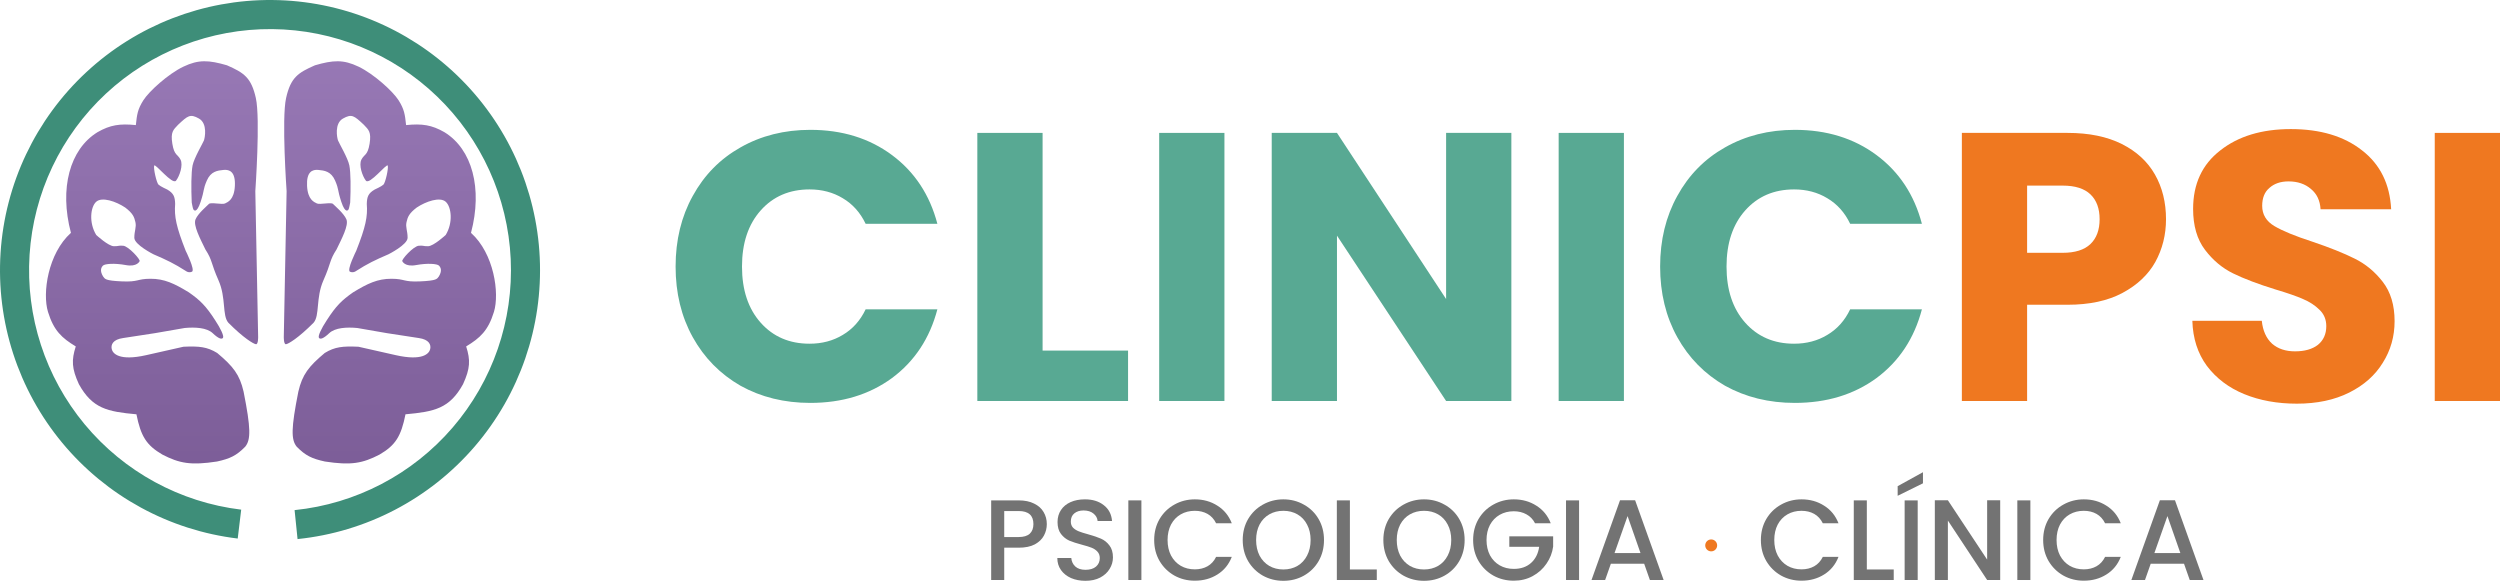
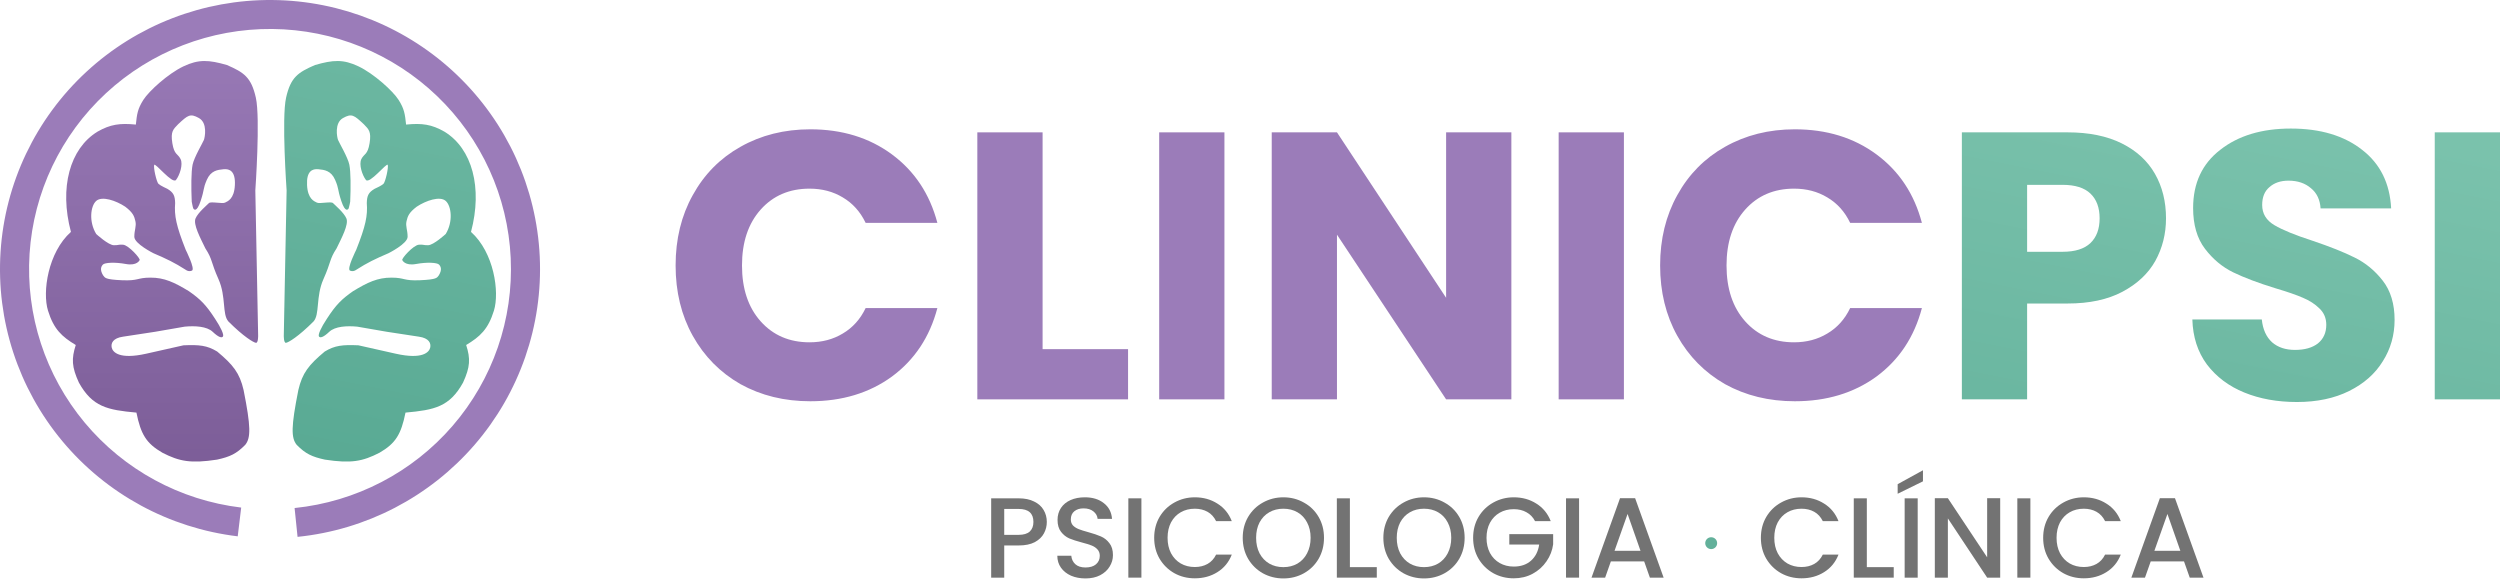
- <svg xmlns="http://www.w3.org/2000/svg" width="495" height="115" viewBox="0 0 495 115" fill="none">
-   <g id="logo">
-     <path d="M58.916 106.736C72.511 105.341 85.056 98.789 93.974 88.426C102.893 78.063 107.507 64.675 106.87 51.013C106.233 37.351 100.393 24.451 90.549 14.964C80.705 5.478 67.605 0.124 53.939 0.002C40.273 -0.119 27.08 5.001 17.07 14.312C7.059 23.622 0.99 36.416 0.111 50.064C-0.769 63.713 3.608 77.181 12.341 87.701C21.074 98.221 33.501 104.995 47.069 106.631L47.757 100.911C35.65 99.451 24.561 93.407 16.768 84.019C8.975 74.632 5.07 62.614 5.855 50.435C6.64 38.256 12.055 26.84 20.988 18.531C29.921 10.223 41.694 5.654 53.888 5.763C66.082 5.871 77.772 10.649 86.556 19.114C95.34 27.58 100.552 39.09 101.121 51.282C101.689 63.473 97.571 75.419 89.613 84.667C81.655 93.914 70.46 99.761 58.329 101.005L58.916 106.736Z" fill="#3E8E79" />
-     <path d="M59.072 77.546C57.631 84.803 57.619 87.052 58.748 88.444C60.496 90.224 61.755 90.814 64.328 91.379C69.537 92.182 71.796 91.735 75.141 90.011C78.335 88.15 79.419 86.358 80.289 82.031C86.041 81.509 89.022 80.88 91.681 76.07C93.105 72.95 93.173 71.324 92.3 68.591C95.052 66.93 96.659 65.462 97.799 61.757C98.938 58.053 97.809 50.189 93.257 46.105C95.588 37.302 93.487 29.549 88.005 26.178C85.469 24.721 83.558 24.45 80.406 24.768C80.18 22.637 80.045 21.639 78.923 19.862C77.801 18.085 74.011 14.639 70.987 13.195C67.963 11.751 65.963 11.889 62.37 12.926C59.002 14.401 57.562 15.345 56.647 19.405C55.732 23.465 56.749 37.864 56.749 37.864L56.191 66.688C56.191 66.688 56.154 68.203 56.621 68.156C57.089 68.109 59.072 66.933 62.078 63.912C63.349 62.484 62.498 58.969 64.039 55.508C65.58 52.047 65.202 51.59 66.636 49.39C67.649 47.291 69.083 44.61 68.588 43.431C68.092 42.253 66.308 40.769 65.939 40.381C65.57 39.993 63.297 40.561 62.75 40.285C62.203 40.01 60.932 39.57 60.796 36.797C60.66 34.023 61.837 33.528 63.029 33.644C64.221 33.761 65.557 33.91 66.357 35.767C67.156 37.623 66.759 37.478 67.573 39.947C68.387 42.416 68.949 41.617 69.045 41.401C69.141 41.186 69.339 40.097 69.339 40.097C69.465 37.264 69.455 34.18 69.169 32.745C68.884 31.309 67.121 28.321 66.93 27.82C66.738 27.32 66.167 24.449 67.91 23.471C69.653 22.493 70.098 22.889 72.046 24.709C72.984 25.702 73.555 26.116 73.178 28.469C72.8 30.822 72.108 30.513 71.557 31.608C71.006 32.702 71.74 34.849 72.446 35.77C73.152 36.691 76.581 32.285 76.772 32.785C76.964 33.285 76.311 36.185 75.923 36.555C75.535 36.924 74.18 37.532 74.18 37.532C72.942 38.263 72.658 38.92 72.624 40.381C72.82 42.883 72.407 44.906 70.533 49.66C70.533 49.66 68.604 53.491 69.296 53.8C69.988 54.108 70.553 53.626 70.553 53.626C72.771 52.209 74.214 51.512 76.926 50.342C76.926 50.342 80.701 48.451 80.706 47.081C80.71 45.711 80.261 45 80.49 43.985C80.719 42.97 80.982 42.257 82.513 41.09C84.361 39.864 87.111 38.928 88.251 39.947C89.391 40.966 89.736 44.096 88.251 46.522C88.251 46.522 85.84 48.754 84.744 48.754C83.648 48.754 84.019 48.591 82.94 48.652C81.861 48.713 79.405 51.466 79.66 51.721C79.66 51.721 80.156 52.899 82.38 52.487C84.604 52.075 86.553 52.21 86.922 52.598C87.292 52.986 87.565 53.614 86.9 54.726C86.504 55.227 86.558 55.563 83.175 55.714C79.792 55.864 80.245 55.205 77.507 55.196C74.768 55.187 72.791 56.13 69.895 57.896C67.708 59.432 66.541 60.539 64.691 63.426C63.592 65.085 62.925 66.531 63.149 66.887C63.374 67.242 64.019 67.083 65.182 65.974C66.345 64.866 68.701 64.749 70.743 64.944L76.603 65.962L82.93 66.933C84.957 67.221 85.375 68.247 85.179 69.117C84.983 69.987 83.721 71.531 78.361 70.321L70.972 68.653C67.868 68.517 66.305 68.663 64.3 69.889C61.145 72.529 59.851 74.158 59.072 77.546Z" fill="url(#paint0_linear_396_551)" />
-     <path d="M48.23 77.546C49.671 84.803 49.683 87.052 48.554 88.444C46.806 90.224 45.548 90.814 42.974 91.379C37.766 92.182 35.507 91.735 32.161 90.011C28.967 88.15 27.883 86.358 27.013 82.031C21.262 81.509 18.281 80.88 15.622 76.07C14.198 72.95 14.129 71.324 15.002 68.591C12.25 66.93 10.643 65.462 9.504 61.757C8.364 58.053 9.494 50.189 14.045 46.105C11.715 37.302 13.816 29.549 19.298 26.178C21.834 24.721 23.745 24.45 26.897 24.768C27.122 22.637 27.257 21.639 28.379 19.862C29.501 18.085 33.292 14.639 36.316 13.195C39.34 11.751 41.34 11.889 44.933 12.926C48.3 14.401 49.741 15.345 50.656 19.405C51.571 23.465 50.553 37.864 50.553 37.864L51.111 66.688C51.111 66.688 51.148 68.203 50.681 68.156C50.214 68.109 48.23 66.933 45.225 63.912C43.953 62.484 44.805 58.969 43.263 55.508C41.722 52.047 42.1 51.59 40.667 49.39C39.653 47.291 38.219 44.61 38.715 43.431C39.21 42.253 40.994 40.769 41.363 40.381C41.733 39.993 44.005 40.561 44.552 40.285C45.099 40.01 46.37 39.57 46.506 36.797C46.643 34.023 45.465 33.528 44.273 33.644C43.082 33.761 41.745 33.91 40.946 35.767C40.146 37.623 40.543 37.478 39.73 39.947C38.916 42.416 38.353 41.617 38.257 41.401C38.161 41.186 37.963 40.097 37.963 40.097C37.838 37.264 37.848 34.18 38.133 32.745C38.419 31.309 40.181 28.321 40.373 27.82C40.565 27.32 41.136 24.449 39.393 23.471C37.65 22.493 37.205 22.889 35.257 24.709C34.319 25.702 33.747 26.116 34.125 28.469C34.503 30.822 35.194 30.513 35.746 31.608C36.297 32.702 35.563 34.849 34.857 35.77C34.151 36.691 30.722 32.285 30.53 32.785C30.338 33.285 30.992 36.185 31.38 36.555C31.768 36.924 33.123 37.532 33.123 37.532C34.361 38.263 34.645 38.92 34.678 40.381C34.483 42.883 34.896 44.906 36.769 49.66C36.769 49.66 38.698 53.491 38.007 53.8C37.315 54.108 36.75 53.626 36.75 53.626C34.532 52.209 33.089 51.512 30.376 50.342C30.376 50.342 26.601 48.451 26.597 47.081C26.592 45.711 27.041 45 26.812 43.985C26.584 42.97 26.321 42.257 24.79 41.09C22.942 39.864 20.192 38.928 19.052 39.947C17.911 40.966 17.566 44.096 19.052 46.522C19.052 46.522 21.463 48.754 22.559 48.754C23.655 48.754 23.283 48.591 24.363 48.652C25.442 48.713 27.897 51.466 27.642 51.721C27.642 51.721 27.147 52.899 24.922 52.487C22.698 52.075 20.75 52.21 20.38 52.598C20.011 52.986 19.738 53.614 20.403 54.726C20.798 55.227 20.744 55.563 24.127 55.714C27.511 55.864 27.057 55.205 29.796 55.196C32.534 55.187 34.511 56.13 37.407 57.896C39.594 59.432 40.761 60.539 42.612 63.426C43.71 65.085 44.377 66.531 44.153 66.887C43.929 67.242 43.284 67.083 42.121 65.974C40.957 64.866 38.602 64.749 36.56 64.944L30.7 65.962L24.372 66.933C22.346 67.221 21.928 68.247 22.124 69.117C22.32 69.987 23.581 71.531 28.942 70.321L36.33 68.653C39.435 68.517 40.998 68.663 43.003 69.889C46.157 72.529 47.452 74.158 48.23 77.546Z" fill="url(#paint1_linear_396_551)" />
-     <path d="M133.769 52.78C133.769 47.537 134.903 42.874 137.169 38.791C139.436 34.657 142.584 31.456 146.614 29.188C150.694 26.869 155.303 25.709 160.44 25.709C166.736 25.709 172.126 27.373 176.609 30.7C181.092 34.027 184.089 38.564 185.6 44.311H171.396C170.338 42.093 168.827 40.404 166.862 39.245C164.948 38.085 162.757 37.505 160.289 37.505C156.31 37.505 153.086 38.892 150.618 41.664C148.15 44.437 146.916 48.142 146.916 52.78C146.916 57.417 148.15 61.123 150.618 63.895C153.086 66.668 156.31 68.054 160.289 68.054C162.757 68.054 164.948 67.474 166.862 66.315C168.827 65.156 170.338 63.467 171.396 61.249H185.6C184.089 66.995 181.092 71.532 176.609 74.859C172.126 78.136 166.736 79.775 160.44 79.775C155.303 79.775 150.694 78.64 146.614 76.372C142.584 74.053 139.436 70.852 137.169 66.769C134.903 62.685 133.769 58.022 133.769 52.78Z" fill="#58A993" />
-     <path d="M206.432 69.415H223.356V79.396H193.512V26.314H206.432V69.415Z" fill="#58A993" />
-     <path d="M242.438 26.314V79.396H229.518V26.314H242.438Z" fill="#58A993" />
-     <path d="M299.249 79.396H286.329L264.721 46.655V79.396H251.801V26.314H264.721L286.329 59.207V26.314H299.249V79.396Z" fill="#58A993" />
-     <path d="M321.534 26.314V79.396H308.615V26.314H321.534Z" fill="#58A993" />
-     <path d="M328.706 52.78C328.706 47.537 329.839 42.874 332.106 38.791C334.373 34.657 337.521 31.456 341.55 29.188C345.63 26.869 350.239 25.709 355.377 25.709C361.673 25.709 367.063 27.373 371.546 30.7C376.029 34.027 379.026 38.564 380.537 44.311H366.332C365.275 42.093 363.763 40.404 361.799 39.245C359.885 38.085 357.694 37.505 355.226 37.505C351.247 37.505 348.023 38.892 345.555 41.664C343.087 44.437 341.853 48.142 341.853 52.78C341.853 57.417 343.087 61.123 345.555 63.895C348.023 66.668 351.247 68.054 355.226 68.054C357.694 68.054 359.885 67.474 361.799 66.315C363.763 65.156 365.275 63.467 366.332 61.249H380.537C379.026 66.995 376.029 71.532 371.546 74.859C367.063 78.136 361.673 79.775 355.377 79.775C350.239 79.775 345.63 78.64 341.55 76.372C337.521 74.053 334.373 70.852 332.106 66.769C329.839 62.685 328.706 58.022 328.706 52.78Z" fill="#58A993" />
-     <path d="M428.87 43.403C428.87 46.478 428.165 49.301 426.755 51.872C425.344 54.393 423.178 56.434 420.257 57.997C417.336 59.56 413.709 60.341 409.377 60.341H401.368V79.396H388.449V26.314H409.377C413.608 26.314 417.185 27.045 420.106 28.507C423.027 29.969 425.218 31.985 426.679 34.556C428.14 37.127 428.87 40.076 428.87 43.403ZM408.395 50.057C410.863 50.057 412.702 49.478 413.91 48.318C415.119 47.159 415.724 45.521 415.724 43.403C415.724 41.286 415.119 39.648 413.91 38.488C412.702 37.329 410.863 36.749 408.395 36.749H401.368V50.057H408.395Z" fill="#EF7820" />
-     <path d="M454.787 79.926C450.909 79.926 447.433 79.296 444.361 78.035C441.288 76.775 438.82 74.91 436.956 72.44C435.143 69.97 434.186 66.995 434.085 63.517H447.836C448.038 65.483 448.718 66.995 449.876 68.054C451.035 69.062 452.546 69.566 454.41 69.566C456.324 69.566 457.835 69.138 458.943 68.281C460.051 67.374 460.605 66.138 460.605 64.576C460.605 63.265 460.152 62.181 459.245 61.324C458.389 60.467 457.306 59.761 455.996 59.207C454.737 58.653 452.924 58.022 450.556 57.317C447.131 56.258 444.336 55.199 442.17 54.141C440.004 53.082 438.14 51.519 436.579 49.453C435.017 47.386 434.236 44.689 434.236 41.362C434.236 36.422 436.025 32.565 439.601 29.793C443.177 26.97 447.836 25.558 453.578 25.558C459.421 25.558 464.131 26.97 467.707 29.793C471.283 32.565 473.197 36.447 473.449 41.437H459.472C459.371 39.723 458.741 38.388 457.583 37.43C456.424 36.422 454.938 35.917 453.125 35.917C451.564 35.917 450.304 36.346 449.347 37.203C448.39 38.009 447.912 39.194 447.912 40.757C447.912 42.471 448.718 43.807 450.33 44.764C451.941 45.722 454.46 46.756 457.885 47.865C461.31 49.024 464.08 50.133 466.196 51.192C468.362 52.25 470.226 53.788 471.787 55.804C473.349 57.821 474.129 60.417 474.129 63.593C474.129 66.617 473.349 69.365 471.787 71.835C470.276 74.305 468.06 76.271 465.138 77.733C462.217 79.195 458.766 79.926 454.787 79.926Z" fill="#EF7820" />
-     <path d="M495 26.314V79.396H482.08V26.314H495Z" fill="#EF7820" />
-     <path d="M207.269 103.771C207.269 104.573 207.08 105.329 206.702 106.04C206.325 106.75 205.72 107.333 204.889 107.786C204.058 108.225 202.993 108.444 201.693 108.444H198.837V114.841H196.253V99.075H201.693C202.902 99.075 203.922 99.287 204.753 99.71C205.599 100.119 206.226 100.678 206.634 101.389C207.057 102.1 207.269 102.894 207.269 103.771ZM201.693 106.334C202.675 106.334 203.408 106.115 203.892 105.677C204.375 105.223 204.617 104.588 204.617 103.771C204.617 102.047 203.642 101.185 201.693 101.185H198.837V106.334H201.693Z" fill="#737373" />
-     <path d="M214.924 115C213.866 115 212.914 114.819 212.068 114.456C211.222 114.077 210.557 113.548 210.073 112.868C209.59 112.187 209.348 111.393 209.348 110.486H212.113C212.174 111.166 212.438 111.726 212.907 112.164C213.39 112.603 214.063 112.822 214.924 112.822C215.816 112.822 216.511 112.611 217.009 112.187C217.508 111.749 217.757 111.189 217.757 110.508C217.757 109.979 217.599 109.548 217.281 109.215C216.979 108.883 216.594 108.626 216.125 108.444C215.672 108.263 215.037 108.066 214.221 107.854C213.194 107.582 212.355 107.31 211.705 107.038C211.071 106.75 210.527 106.312 210.073 105.722C209.62 105.132 209.393 104.346 209.393 103.363C209.393 102.455 209.62 101.661 210.073 100.981C210.527 100.3 211.161 99.779 211.977 99.416C212.793 99.053 213.738 98.871 214.811 98.871C216.337 98.871 217.584 99.257 218.551 100.028C219.533 100.784 220.077 101.828 220.183 103.159H217.327C217.281 102.584 217.009 102.092 216.511 101.684C216.012 101.276 215.355 101.072 214.539 101.072C213.798 101.072 213.194 101.261 212.725 101.639C212.257 102.017 212.023 102.561 212.023 103.272C212.023 103.756 212.166 104.157 212.453 104.474C212.756 104.777 213.133 105.019 213.587 105.2C214.04 105.382 214.66 105.578 215.445 105.79C216.488 106.077 217.334 106.365 217.984 106.652C218.649 106.939 219.208 107.386 219.661 107.99C220.13 108.58 220.364 109.374 220.364 110.372C220.364 111.174 220.145 111.93 219.707 112.641C219.283 113.352 218.656 113.926 217.825 114.365C217.009 114.788 216.042 115 214.924 115Z" fill="#737373" />
-     <path d="M225.997 99.075V114.841H223.413V99.075H225.997Z" fill="#737373" />
-     <path d="M228.528 106.924C228.528 105.382 228.883 103.998 229.593 102.773C230.319 101.548 231.293 100.595 232.517 99.915C233.756 99.219 235.109 98.871 236.575 98.871C238.252 98.871 239.74 99.287 241.04 100.119C242.355 100.936 243.307 102.1 243.896 103.612H240.791C240.383 102.781 239.816 102.16 239.091 101.752C238.365 101.344 237.527 101.14 236.575 101.14C235.532 101.14 234.603 101.374 233.787 101.843C232.971 102.312 232.328 102.985 231.86 103.862C231.407 104.739 231.18 105.76 231.18 106.924C231.18 108.089 231.407 109.11 231.86 109.987C232.328 110.864 232.971 111.544 233.787 112.028C234.603 112.497 235.532 112.732 236.575 112.732C237.527 112.732 238.365 112.527 239.091 112.119C239.816 111.711 240.383 111.091 240.791 110.259H243.896C243.307 111.771 242.355 112.936 241.04 113.752C239.74 114.569 238.252 114.977 236.575 114.977C235.094 114.977 233.741 114.637 232.517 113.957C231.293 113.261 230.319 112.301 229.593 111.076C228.883 109.851 228.528 108.467 228.528 106.924Z" fill="#737373" />
-     <path d="M254.106 115C252.64 115 251.287 114.66 250.048 113.979C248.824 113.284 247.85 112.323 247.124 111.098C246.414 109.858 246.059 108.467 246.059 106.924C246.059 105.382 246.414 103.998 247.124 102.773C247.85 101.548 248.824 100.595 250.048 99.915C251.287 99.219 252.64 98.871 254.106 98.871C255.587 98.871 256.939 99.219 258.163 99.915C259.402 100.595 260.377 101.548 261.087 102.773C261.797 103.998 262.152 105.382 262.152 106.924C262.152 108.467 261.797 109.858 261.087 111.098C260.377 112.323 259.402 113.284 258.163 113.979C256.939 114.66 255.587 115 254.106 115ZM254.106 112.754C255.148 112.754 256.078 112.52 256.894 112.051C257.71 111.567 258.344 110.887 258.798 110.009C259.266 109.117 259.5 108.089 259.5 106.924C259.5 105.76 259.266 104.739 258.798 103.862C258.344 102.985 257.71 102.312 256.894 101.843C256.078 101.374 255.148 101.14 254.106 101.14C253.063 101.14 252.134 101.374 251.318 101.843C250.502 102.312 249.859 102.985 249.391 103.862C248.938 104.739 248.711 105.76 248.711 106.924C248.711 108.089 248.938 109.117 249.391 110.009C249.859 110.887 250.502 111.567 251.318 112.051C252.134 112.52 253.063 112.754 254.106 112.754Z" fill="#737373" />
-     <path d="M267.279 112.754H272.605V114.841H264.695V99.075H267.279V112.754Z" fill="#737373" />
-     <path d="M281.952 115C280.486 115 279.133 114.66 277.894 113.979C276.67 113.284 275.696 112.323 274.97 111.098C274.26 109.858 273.905 108.467 273.905 106.924C273.905 105.382 274.26 103.998 274.97 102.773C275.696 101.548 276.67 100.595 277.894 99.915C279.133 99.219 280.486 98.871 281.952 98.871C283.432 98.871 284.785 99.219 286.009 99.915C287.248 100.595 288.223 101.548 288.933 102.773C289.643 103.998 289.998 105.382 289.998 106.924C289.998 108.467 289.643 109.858 288.933 111.098C288.223 112.323 287.248 113.284 286.009 113.979C284.785 114.66 283.432 115 281.952 115ZM281.952 112.754C282.994 112.754 283.924 112.52 284.74 112.051C285.556 111.567 286.19 110.887 286.644 110.009C287.112 109.117 287.346 108.089 287.346 106.924C287.346 105.76 287.112 104.739 286.644 103.862C286.19 102.985 285.556 102.312 284.74 101.843C283.924 101.374 282.994 101.14 281.952 101.14C280.909 101.14 279.98 101.374 279.164 101.843C278.348 102.312 277.705 102.985 277.237 103.862C276.784 104.739 276.557 105.76 276.557 106.924C276.557 108.089 276.784 109.117 277.237 110.009C277.705 110.887 278.348 111.567 279.164 112.051C279.98 112.52 280.909 112.754 281.952 112.754Z" fill="#737373" />
-     <path d="M303.942 103.612C303.534 102.826 302.967 102.236 302.242 101.843C301.517 101.435 300.678 101.23 299.726 101.23C298.684 101.23 297.754 101.465 296.938 101.934C296.122 102.402 295.48 103.068 295.012 103.93C294.558 104.792 294.332 105.79 294.332 106.924C294.332 108.058 294.558 109.064 295.012 109.941C295.48 110.803 296.122 111.469 296.938 111.938C297.754 112.406 298.684 112.641 299.726 112.641C301.131 112.641 302.272 112.248 303.149 111.461C304.025 110.675 304.562 109.609 304.758 108.263H298.842V106.198H307.523V108.217C307.357 109.442 306.919 110.569 306.209 111.597C305.514 112.626 304.599 113.45 303.466 114.07C302.348 114.675 301.101 114.977 299.726 114.977C298.245 114.977 296.893 114.637 295.669 113.957C294.445 113.261 293.47 112.301 292.745 111.076C292.035 109.851 291.68 108.467 291.68 106.924C291.68 105.382 292.035 103.998 292.745 102.773C293.47 101.548 294.445 100.595 295.669 99.915C296.908 99.219 298.26 98.871 299.726 98.871C301.403 98.871 302.892 99.287 304.191 100.119C305.506 100.936 306.458 102.1 307.047 103.612H303.942Z" fill="#737373" />
-     <path d="M312.656 99.075V114.841H310.072V99.075H312.656Z" fill="#737373" />
-     <path d="M325.546 111.62H318.95L317.816 114.841H315.119L320.763 99.053H323.755L329.399 114.841H326.679L325.546 111.62ZM324.82 109.51L322.259 102.183L319.675 109.51H324.82Z" fill="#737373" />
-     <path d="M348.655 106.924C348.655 105.382 349.01 103.998 349.721 102.773C350.446 101.548 351.421 100.595 352.645 99.915C353.884 99.219 355.236 98.871 356.702 98.871C358.379 98.871 359.868 99.287 361.167 100.119C362.482 100.936 363.434 102.1 364.023 103.612H360.918C360.51 102.781 359.943 102.16 359.218 101.752C358.493 101.344 357.654 101.14 356.702 101.14C355.659 101.14 354.73 101.374 353.914 101.843C353.098 102.312 352.456 102.985 351.987 103.862C351.534 104.739 351.307 105.76 351.307 106.924C351.307 108.089 351.534 109.11 351.987 109.987C352.456 110.864 353.098 111.544 353.914 112.028C354.73 112.497 355.659 112.732 356.702 112.732C357.654 112.732 358.493 112.527 359.218 112.119C359.943 111.711 360.51 111.091 360.918 110.259H364.023C363.434 111.771 362.482 112.936 361.167 113.752C359.868 114.569 358.379 114.977 356.702 114.977C355.221 114.977 353.869 114.637 352.645 113.957C351.421 113.261 350.446 112.301 349.721 111.076C349.01 109.851 348.655 108.467 348.655 106.924Z" fill="#737373" />
-     <path d="M369.632 112.754H374.958V114.841H367.048V99.075H369.632V112.754Z" fill="#737373" />
-     <path d="M379.703 99.075V114.841H377.119V99.075H379.703ZM380.746 95.695L375.737 98.168V96.263L380.746 93.495V95.695Z" fill="#737373" />
-     <path d="M396.038 114.841H393.454L385.68 103.068V114.841H383.096V99.053H385.68L393.454 110.803V99.053H396.038V114.841Z" fill="#737373" />
-     <path d="M402.015 99.075V114.841H399.431V99.075H402.015Z" fill="#737373" />
-     <path d="M404.547 106.924C404.547 105.382 404.902 103.998 405.612 102.773C406.337 101.548 407.312 100.595 408.536 99.915C409.775 99.219 411.127 98.871 412.593 98.871C414.27 98.871 415.759 99.287 417.058 100.119C418.373 100.936 419.325 102.1 419.914 103.612H416.809C416.401 102.781 415.834 102.16 415.109 101.752C414.384 101.344 413.545 101.14 412.593 101.14C411.551 101.14 410.621 101.374 409.805 101.843C408.989 102.312 408.347 102.985 407.879 103.862C407.425 104.739 407.199 105.76 407.199 106.924C407.199 108.089 407.425 109.11 407.879 109.987C408.347 110.864 408.989 111.544 409.805 112.028C410.621 112.497 411.551 112.732 412.593 112.732C413.545 112.732 414.384 112.527 415.109 112.119C415.834 111.711 416.401 111.091 416.809 110.259H419.914C419.325 111.771 418.373 112.936 417.058 113.752C415.759 114.569 414.27 114.977 412.593 114.977C411.112 114.977 409.76 114.637 408.536 113.957C407.312 113.261 406.337 112.301 405.612 111.076C404.902 109.851 404.547 108.467 404.547 106.924Z" fill="#737373" />
-     <path d="M432.436 111.62H425.84L424.707 114.841H422.01L427.654 99.053H430.646L436.289 114.841H433.569L432.436 111.62ZM431.711 109.51L429.15 102.183L426.566 109.51H431.711Z" fill="#737373" />
-     <path d="M339.996 107.989C339.996 108.641 339.467 109.17 338.815 109.17C338.163 109.17 337.635 108.641 337.635 107.989C337.635 107.336 338.163 106.807 338.815 106.807C339.467 106.807 339.996 107.336 339.996 107.989Z" fill="#EF7820" />
-   </g>
+ <svg xmlns="http://www.w3.org/2000/svg" width="255" height="59" viewBox="0 0 255 59" fill="none">
+   <path d="M30.351 54.76C37.354 54.045 43.817 50.683 48.411 45.367C53.005 40.05 55.383 33.181 55.054 26.172C54.726 19.163 51.718 12.545 46.646 7.677C41.575 2.81 34.827 0.063 27.787 0.001C20.747 -0.061 13.95 2.566 8.793 7.342C3.636 12.119 0.51 18.683 0.057 25.685C-0.396 32.688 1.859 39.597 6.357 44.994C10.856 50.392 17.258 53.867 24.248 54.706L24.602 51.772C18.365 51.023 12.653 47.922 8.638 43.106C4.624 38.289 2.612 32.124 3.016 25.875C3.42 19.627 6.21 13.77 10.812 9.507C15.414 5.245 21.479 2.901 27.76 2.956C34.042 3.012 40.064 5.463 44.59 9.806C49.115 14.149 51.8 20.055 52.092 26.31C52.385 32.564 50.264 38.693 46.164 43.438C42.065 48.182 36.298 51.182 30.048 51.82L30.351 54.76Z" fill="#9B7CB9" />
+   <path d="M30.431 39.785C29.689 43.508 29.683 44.661 30.264 45.375C31.165 46.289 31.813 46.591 33.139 46.882C35.822 47.293 36.986 47.064 38.709 46.179C40.355 45.225 40.913 44.306 41.361 42.085C44.324 41.818 45.86 41.495 47.229 39.027C47.963 37.427 47.998 36.592 47.549 35.19C48.966 34.338 49.794 33.585 50.381 31.684C50.968 29.784 50.386 25.749 48.042 23.654C49.242 19.138 48.16 15.16 45.336 13.431C44.029 12.683 43.045 12.544 41.421 12.707C41.305 11.614 41.236 11.102 40.657 10.19C40.08 9.279 38.127 7.511 36.569 6.77C35.011 6.029 33.981 6.1 32.13 6.632C30.395 7.388 29.653 7.873 29.182 9.956C28.71 12.038 29.235 19.426 29.235 19.426L28.947 34.214C28.947 34.214 28.928 34.991 29.169 34.967C29.409 34.943 30.431 34.34 31.98 32.789C32.635 32.057 32.196 30.254 32.99 28.478C33.784 26.702 33.589 26.468 34.328 25.339C34.85 24.263 35.588 22.887 35.333 22.282C35.078 21.678 34.159 20.916 33.969 20.717C33.779 20.518 32.608 20.81 32.326 20.668C32.044 20.527 31.389 20.301 31.319 18.878C31.249 17.456 31.856 17.201 32.469 17.261C33.083 17.321 33.772 17.397 34.184 18.35C34.596 19.302 34.391 19.228 34.81 20.494C35.23 21.761 35.519 21.351 35.569 21.241C35.618 21.13 35.72 20.571 35.72 20.571C35.785 19.118 35.78 17.536 35.633 16.799C35.486 16.063 34.578 14.53 34.479 14.273C34.38 14.016 34.086 12.543 34.984 12.042C35.882 11.54 36.111 11.743 37.114 12.677C37.598 13.186 37.892 13.399 37.698 14.606C37.503 15.813 37.147 15.655 36.863 16.216C36.579 16.778 36.957 17.879 37.321 18.351C37.684 18.824 39.451 16.563 39.549 16.82C39.648 17.077 39.311 18.564 39.112 18.754C38.912 18.944 38.214 19.256 38.214 19.256C37.576 19.631 37.43 19.968 37.413 20.717C37.513 22.001 37.3 23.038 36.335 25.478C36.335 25.478 35.342 27.443 35.698 27.602C36.054 27.76 36.345 27.513 36.345 27.513C37.488 26.785 38.231 26.428 39.629 25.827C39.629 25.827 41.574 24.858 41.576 24.155C41.578 23.451 41.347 23.087 41.465 22.566C41.582 22.046 41.718 21.68 42.507 21.081C43.459 20.452 44.875 19.972 45.463 20.494C46.05 21.017 46.228 22.623 45.463 23.868C45.463 23.868 44.221 25.013 43.656 25.013C43.091 25.013 43.283 24.929 42.727 24.96C42.17 24.992 40.906 26.404 41.037 26.535C41.037 26.535 41.292 27.14 42.438 26.928C43.584 26.717 44.588 26.786 44.778 26.985C44.968 27.184 45.109 27.506 44.766 28.077C44.563 28.334 44.591 28.506 42.848 28.584C41.105 28.661 41.338 28.322 39.928 28.318C38.517 28.314 37.498 28.797 36.007 29.703C34.88 30.491 34.279 31.059 33.325 32.54C32.76 33.391 32.416 34.134 32.532 34.316C32.647 34.498 32.979 34.417 33.579 33.848C34.178 33.279 35.391 33.219 36.443 33.319L39.462 33.842L42.722 34.34C43.766 34.487 43.981 35.014 43.88 35.46C43.779 35.906 43.129 36.698 40.368 36.078L36.562 35.222C34.962 35.152 34.157 35.227 33.124 35.856C31.499 37.21 30.832 38.046 30.431 39.785Z" fill="url(#paint0_linear_396_2450)" />
+   <path d="M24.846 39.785C25.588 43.508 25.594 44.661 25.013 45.375C24.112 46.289 23.464 46.591 22.138 46.882C19.455 47.293 18.291 47.064 16.568 46.179C14.922 45.225 14.364 44.306 13.916 42.085C10.953 41.818 9.417 41.495 8.048 39.027C7.314 37.427 7.279 36.592 7.728 35.19C6.311 34.338 5.483 33.585 4.896 31.684C4.309 29.784 4.891 25.749 7.235 23.654C6.035 19.138 7.117 15.16 9.941 13.431C11.248 12.683 12.232 12.544 13.856 12.707C13.972 11.614 14.042 11.102 14.62 10.19C15.198 9.279 17.15 7.511 18.708 6.77C20.266 6.029 21.296 6.1 23.147 6.632C24.882 7.388 25.624 7.873 26.095 9.956C26.567 12.038 26.043 19.426 26.043 19.426L26.33 34.214C26.33 34.214 26.349 34.991 26.108 34.967C25.868 34.943 24.846 34.34 23.297 32.789C22.642 32.057 23.081 30.254 22.287 28.478C21.493 26.702 21.688 26.468 20.95 25.339C20.427 24.263 19.689 22.887 19.944 22.282C20.199 21.678 21.118 20.916 21.308 20.717C21.499 20.518 22.669 20.81 22.951 20.668C23.233 20.527 23.888 20.301 23.958 18.878C24.028 17.456 23.421 17.201 22.808 17.261C22.194 17.321 21.505 17.397 21.093 18.35C20.681 19.302 20.886 19.228 20.467 20.494C20.048 21.761 19.758 21.351 19.708 21.241C19.659 21.13 19.557 20.571 19.557 20.571C19.492 19.118 19.497 17.536 19.644 16.799C19.791 16.063 20.699 14.53 20.798 14.273C20.897 14.016 21.191 12.543 20.293 12.042C19.395 11.54 19.166 11.743 18.163 12.677C17.679 13.186 17.385 13.399 17.579 14.606C17.774 15.813 18.131 15.655 18.414 16.216C18.698 16.778 18.32 17.879 17.956 18.351C17.593 18.824 15.826 16.563 15.728 16.82C15.629 17.077 15.966 18.564 16.165 18.754C16.365 18.944 17.063 19.256 17.063 19.256C17.701 19.631 17.847 19.968 17.864 20.717C17.764 22.001 17.977 23.038 18.942 25.478C18.942 25.478 19.936 27.443 19.579 27.602C19.223 27.76 18.932 27.513 18.932 27.513C17.789 26.785 17.046 26.428 15.648 25.827C15.648 25.827 13.704 24.858 13.701 24.155C13.699 23.451 13.93 23.087 13.812 22.566C13.695 22.046 13.559 21.68 12.771 21.081C11.819 20.452 10.402 19.972 9.814 20.494C9.227 21.017 9.049 22.623 9.814 23.868C9.814 23.868 11.057 25.013 11.621 25.013C12.186 25.013 11.994 24.929 12.55 24.96C13.107 24.992 14.371 26.404 14.24 26.535C14.24 26.535 13.985 27.14 12.839 26.928C11.693 26.717 10.689 26.786 10.499 26.985C10.309 27.184 10.168 27.506 10.511 28.077C10.714 28.334 10.686 28.506 12.429 28.584C14.172 28.661 13.939 28.322 15.349 28.318C16.76 28.314 17.779 28.797 19.27 29.703C20.397 30.491 20.998 31.059 21.952 32.54C22.517 33.391 22.861 34.134 22.745 34.316C22.63 34.498 22.298 34.417 21.698 33.848C21.099 33.279 19.886 33.219 18.834 33.319L15.815 33.842L12.555 34.34C11.511 34.487 11.296 35.014 11.397 35.46C11.498 35.906 12.148 36.698 14.909 36.078L18.715 35.222C20.315 35.152 21.12 35.227 22.153 35.856C23.778 37.21 24.445 38.046 24.846 39.785Z" fill="url(#paint1_linear_396_2450)" />
+   <path d="M68.912 27.078C68.912 24.389 69.495 21.996 70.663 19.901C71.831 17.781 73.452 16.138 75.528 14.975C77.63 13.785 80.004 13.19 82.651 13.19C85.894 13.19 88.671 14.043 90.98 15.75C93.29 17.457 94.834 19.785 95.612 22.733H88.295C87.75 21.595 86.971 20.729 85.959 20.134C84.973 19.539 83.845 19.242 82.573 19.242C80.523 19.242 78.863 19.953 77.591 21.375C76.32 22.798 75.684 24.699 75.684 27.078C75.684 29.458 76.32 31.359 77.591 32.781C78.863 34.203 80.523 34.915 82.573 34.915C83.845 34.915 84.973 34.617 85.959 34.022C86.971 33.428 87.75 32.561 88.295 31.423H95.612C94.834 34.372 93.29 36.699 90.98 38.406C88.671 40.087 85.894 40.928 82.651 40.928C80.004 40.928 77.63 40.346 75.528 39.182C73.452 37.992 71.831 36.35 70.663 34.255C69.495 32.16 68.912 29.768 68.912 27.078Z" fill="#9B7CB9" />
+   <path d="M106.344 35.613H115.062V40.734H99.688V13.5H106.344V35.613Z" fill="#9B7CB9" />
+   <path d="M124.892 13.5V40.734H118.237V13.5H124.892Z" fill="#9B7CB9" />
+   <path d="M154.159 40.734H147.503L136.371 23.936V40.734H129.716V13.5H136.371L147.503 30.376V13.5H154.159V40.734Z" fill="#9B7CB9" />
+   <path d="M165.639 13.5V40.734H158.983V13.5H165.639Z" fill="#9B7CB9" />
+   <path d="M169.333 27.078C169.333 24.389 169.917 21.996 171.085 19.901C172.253 17.781 173.874 16.138 175.95 14.975C178.052 13.785 180.426 13.19 183.073 13.19C186.316 13.19 189.093 14.043 191.402 15.75C193.712 17.457 195.256 19.785 196.034 22.733H188.717C188.172 21.595 187.393 20.729 186.381 20.134C185.395 19.539 184.267 19.242 182.995 19.242C180.945 19.242 179.285 19.953 178.013 21.375C176.742 22.798 176.106 24.699 176.106 27.078C176.106 29.458 176.742 31.359 178.013 32.781C179.285 34.203 180.945 34.915 182.995 34.915C184.267 34.915 185.395 34.617 186.381 34.022C187.393 33.428 188.172 32.561 188.717 31.423H196.034C195.256 34.372 193.712 36.699 191.402 38.406C189.093 40.087 186.316 40.928 183.073 40.928C180.426 40.928 178.052 40.346 175.95 39.182C173.874 37.992 172.253 36.35 171.085 34.255C169.917 32.16 169.333 29.768 169.333 27.078Z" fill="#9B7CB9" />
+   <path d="M220.933 22.268C220.933 23.845 220.57 25.294 219.843 26.613C219.117 27.906 218.001 28.953 216.496 29.755C214.991 30.557 213.123 30.958 210.891 30.958H206.766V40.734H200.11V13.5H210.891C213.071 13.5 214.913 13.875 216.418 14.625C217.923 15.375 219.052 16.41 219.804 17.729C220.557 19.048 220.933 20.561 220.933 22.268ZM210.385 25.682C211.657 25.682 212.604 25.384 213.227 24.789C213.849 24.195 214.161 23.354 214.161 22.268C214.161 21.182 213.849 20.341 213.227 19.746C212.604 19.151 211.657 18.854 210.385 18.854H206.766V25.682H210.385Z" fill="url(#paint2_linear_396_2450)" />
+   <path d="M234.284 41.005C232.286 41.005 230.496 40.682 228.913 40.035C227.33 39.389 226.059 38.432 225.099 37.165C224.165 35.898 223.672 34.372 223.62 32.587H230.704C230.807 33.596 231.158 34.372 231.754 34.915C232.351 35.432 233.13 35.691 234.09 35.691C235.076 35.691 235.854 35.471 236.425 35.031C236.996 34.566 237.281 33.932 237.281 33.13C237.281 32.458 237.048 31.902 236.581 31.462C236.14 31.022 235.582 30.66 234.907 30.376C234.258 30.091 233.324 29.768 232.105 29.406C230.34 28.863 228.9 28.32 227.784 27.777C226.669 27.233 225.709 26.432 224.904 25.371C224.1 24.311 223.698 22.927 223.698 21.22C223.698 18.686 224.619 16.707 226.461 15.285C228.303 13.837 230.704 13.112 233.662 13.112C236.672 13.112 239.098 13.837 240.94 15.285C242.782 16.707 243.768 18.699 243.898 21.259H236.698C236.646 20.38 236.321 19.695 235.724 19.203C235.128 18.686 234.362 18.427 233.428 18.427C232.624 18.427 231.975 18.647 231.482 19.087C230.989 19.5 230.742 20.108 230.742 20.91C230.742 21.789 231.158 22.475 231.988 22.966C232.818 23.457 234.116 23.988 235.88 24.557C237.645 25.151 239.072 25.721 240.162 26.264C241.277 26.807 242.237 27.596 243.042 28.63C243.846 29.665 244.248 30.997 244.248 32.626C244.248 34.178 243.846 35.587 243.042 36.854C242.263 38.122 241.122 39.13 239.617 39.88C238.112 40.63 236.334 41.005 234.284 41.005Z" fill="url(#paint3_linear_396_2450)" />
+   <path d="M255 13.5V40.734H248.344V13.5H255Z" fill="url(#paint4_linear_396_2450)" />
+   <path d="M106.775 53.239C106.775 53.65 106.678 54.038 106.483 54.403C106.288 54.768 105.977 55.066 105.549 55.299C105.121 55.524 104.572 55.637 103.902 55.637H102.431V58.919H101.1V50.83H103.902C104.525 50.83 105.051 50.939 105.479 51.156C105.915 51.365 106.238 51.652 106.448 52.017C106.666 52.382 106.775 52.789 106.775 53.239ZM103.902 54.554C104.408 54.554 104.786 54.442 105.035 54.217C105.284 53.984 105.409 53.658 105.409 53.239C105.409 52.355 104.907 51.912 103.902 51.912H102.431V54.554H103.902Z" fill="#737373" />
+   <path d="M110.718 59C110.174 59 109.683 58.907 109.247 58.721C108.811 58.527 108.469 58.255 108.22 57.906C107.971 57.557 107.846 57.15 107.846 56.684H109.271C109.302 57.033 109.438 57.32 109.679 57.545C109.928 57.77 110.275 57.883 110.718 57.883C111.178 57.883 111.536 57.774 111.793 57.557C112.05 57.332 112.178 57.045 112.178 56.696C112.178 56.424 112.096 56.203 111.933 56.032C111.777 55.862 111.579 55.73 111.337 55.637C111.104 55.543 110.777 55.443 110.356 55.334C109.827 55.194 109.395 55.055 109.06 54.915C108.733 54.768 108.453 54.543 108.22 54.24C107.986 53.937 107.869 53.534 107.869 53.03C107.869 52.564 107.986 52.157 108.22 51.808C108.453 51.458 108.78 51.191 109.2 51.005C109.621 50.818 110.107 50.725 110.66 50.725C111.446 50.725 112.088 50.923 112.587 51.319C113.093 51.707 113.373 52.242 113.427 52.925H111.956C111.933 52.63 111.793 52.378 111.536 52.168C111.279 51.959 110.94 51.854 110.52 51.854C110.138 51.854 109.827 51.951 109.586 52.145C109.344 52.339 109.224 52.618 109.224 52.983C109.224 53.231 109.298 53.437 109.446 53.6C109.601 53.755 109.796 53.879 110.029 53.972C110.263 54.065 110.582 54.166 110.987 54.275C111.524 54.422 111.96 54.57 112.295 54.717C112.637 54.865 112.925 55.093 113.159 55.404C113.4 55.706 113.521 56.114 113.521 56.626C113.521 57.037 113.408 57.425 113.182 57.79C112.964 58.154 112.641 58.449 112.213 58.674C111.793 58.891 111.294 59 110.718 59Z" fill="#737373" />
+   <path d="M116.423 50.83V58.919H115.091V50.83H116.423Z" fill="#737373" />
+   <path d="M117.727 54.857C117.727 54.065 117.91 53.355 118.275 52.727C118.649 52.099 119.151 51.61 119.782 51.261C120.42 50.904 121.117 50.725 121.872 50.725C122.736 50.725 123.503 50.939 124.172 51.365C124.849 51.784 125.34 52.382 125.643 53.158H124.044C123.833 52.731 123.542 52.413 123.168 52.203C122.794 51.994 122.362 51.889 121.872 51.889C121.335 51.889 120.856 52.009 120.436 52.25C120.015 52.49 119.684 52.836 119.443 53.286C119.21 53.736 119.093 54.259 119.093 54.857C119.093 55.454 119.21 55.978 119.443 56.428C119.684 56.878 120.015 57.227 120.436 57.475C120.856 57.716 121.335 57.836 121.872 57.836C122.362 57.836 122.794 57.731 123.168 57.522C123.542 57.312 123.833 56.994 124.044 56.568H125.643C125.34 57.343 124.849 57.941 124.172 58.36C123.503 58.779 122.736 58.988 121.872 58.988C121.109 58.988 120.412 58.814 119.782 58.465C119.151 58.108 118.649 57.615 118.275 56.987C117.91 56.358 117.727 55.648 117.727 54.857Z" fill="#737373" />
+   <path d="M130.903 59C130.148 59 129.451 58.825 128.813 58.476C128.182 58.119 127.68 57.627 127.307 56.998C126.941 56.362 126.758 55.648 126.758 54.857C126.758 54.065 126.941 53.355 127.307 52.727C127.68 52.099 128.182 51.61 128.813 51.261C129.451 50.904 130.148 50.725 130.903 50.725C131.666 50.725 132.362 50.904 132.993 51.261C133.631 51.61 134.133 52.099 134.499 52.727C134.865 53.355 135.048 54.065 135.048 54.857C135.048 55.648 134.865 56.362 134.499 56.998C134.133 57.627 133.631 58.119 132.993 58.476C132.362 58.825 131.666 59 130.903 59ZM130.903 57.848C131.44 57.848 131.919 57.728 132.339 57.487C132.759 57.239 133.086 56.89 133.32 56.44C133.561 55.982 133.682 55.454 133.682 54.857C133.682 54.259 133.561 53.736 133.32 53.286C133.086 52.836 132.759 52.49 132.339 52.25C131.919 52.009 131.44 51.889 130.903 51.889C130.366 51.889 129.887 52.009 129.467 52.25C129.046 52.49 128.715 52.836 128.474 53.286C128.241 53.736 128.124 54.259 128.124 54.857C128.124 55.454 128.241 55.982 128.474 56.44C128.715 56.89 129.046 57.239 129.467 57.487C129.887 57.728 130.366 57.848 130.903 57.848Z" fill="#737373" />
+   <path d="M137.689 57.848H140.433V58.919H136.358V50.83H137.689V57.848Z" fill="#737373" />
+   <path d="M145.248 59C144.493 59 143.796 58.825 143.158 58.476C142.527 58.119 142.025 57.627 141.651 56.998C141.286 56.362 141.103 55.648 141.103 54.857C141.103 54.065 141.286 53.355 141.651 52.727C142.025 52.099 142.527 51.61 143.158 51.261C143.796 50.904 144.493 50.725 145.248 50.725C146.011 50.725 146.707 50.904 147.338 51.261C147.976 51.61 148.478 52.099 148.844 52.727C149.21 53.355 149.393 54.065 149.393 54.857C149.393 55.648 149.21 56.362 148.844 56.998C148.478 57.627 147.976 58.119 147.338 58.476C146.707 58.825 146.011 59 145.248 59ZM145.248 57.848C145.785 57.848 146.264 57.728 146.684 57.487C147.104 57.239 147.431 56.89 147.665 56.44C147.906 55.982 148.027 55.454 148.027 54.857C148.027 54.259 147.906 53.736 147.665 53.286C147.431 52.836 147.104 52.49 146.684 52.25C146.264 52.009 145.785 51.889 145.248 51.889C144.711 51.889 144.232 52.009 143.812 52.25C143.391 52.49 143.06 52.836 142.819 53.286C142.586 53.736 142.469 54.259 142.469 54.857C142.469 55.454 142.586 55.982 142.819 56.44C143.06 56.89 143.391 57.239 143.812 57.487C144.232 57.728 144.711 57.848 145.248 57.848Z" fill="#737373" />
+   <path d="M156.576 53.158C156.366 52.754 156.074 52.452 155.7 52.25C155.327 52.04 154.895 51.936 154.404 51.936C153.867 51.936 153.389 52.056 152.968 52.296C152.548 52.537 152.217 52.878 151.976 53.321C151.742 53.763 151.625 54.275 151.625 54.857C151.625 55.439 151.742 55.955 151.976 56.405C152.217 56.847 152.548 57.188 152.968 57.429C153.389 57.669 153.867 57.79 154.404 57.79C155.128 57.79 155.716 57.588 156.168 57.184C156.619 56.781 156.895 56.234 156.997 55.543H153.949V54.484H158.421V55.52C158.336 56.149 158.11 56.727 157.744 57.254C157.386 57.782 156.915 58.205 156.331 58.523C155.755 58.833 155.113 58.988 154.404 58.988C153.641 58.988 152.945 58.814 152.314 58.465C151.684 58.108 151.182 57.615 150.808 56.987C150.442 56.358 150.259 55.648 150.259 54.857C150.259 54.065 150.442 53.355 150.808 52.727C151.182 52.099 151.684 51.61 152.314 51.261C152.953 50.904 153.649 50.725 154.404 50.725C155.268 50.725 156.035 50.939 156.705 51.365C157.382 51.784 157.872 52.382 158.176 53.158H156.576Z" fill="#737373" />
+   <path d="M161.065 50.83V58.919H159.734V50.83H161.065Z" fill="#737373" />
+   <path d="M167.705 57.266H164.307L163.724 58.919H162.334L165.242 50.818H166.783L169.69 58.919H168.289L167.705 57.266ZM167.332 56.184L166.012 52.424L164.681 56.184H167.332Z" fill="#737373" />
+   <path d="M179.61 54.857C179.61 54.065 179.793 53.355 180.159 52.727C180.533 52.099 181.035 51.61 181.665 51.261C182.304 50.904 183 50.725 183.756 50.725C184.62 50.725 185.386 50.939 186.056 51.365C186.733 51.784 187.224 52.382 187.527 53.158H185.927C185.717 52.731 185.425 52.413 185.052 52.203C184.678 51.994 184.246 51.889 183.756 51.889C183.218 51.889 182.74 52.009 182.319 52.25C181.899 52.49 181.568 52.836 181.327 53.286C181.093 53.736 180.977 54.259 180.977 54.857C180.977 55.454 181.093 55.978 181.327 56.428C181.568 56.878 181.899 57.227 182.319 57.475C182.74 57.716 183.218 57.836 183.756 57.836C184.246 57.836 184.678 57.731 185.052 57.522C185.425 57.312 185.717 56.994 185.927 56.568H187.527C187.224 57.343 186.733 57.941 186.056 58.36C185.386 58.779 184.62 58.988 183.756 58.988C182.993 58.988 182.296 58.814 181.665 58.465C181.035 58.108 180.533 57.615 180.159 56.987C179.793 56.358 179.61 55.648 179.61 54.857Z" fill="#737373" />
+   <path d="M190.416 57.848H193.16V58.919H189.085V50.83H190.416V57.848Z" fill="#737373" />
+   <path d="M195.605 50.83V58.919H194.274V50.83H195.605ZM196.142 49.096L193.561 50.364V49.387L196.142 47.967V49.096Z" fill="#737373" />
+   <path d="M204.02 58.919H202.689L198.683 52.878V58.919H197.352V50.818H198.683L202.689 56.847V50.818H204.02V58.919Z" fill="#737373" />
+   <path d="M207.099 50.83V58.919H205.768V50.83H207.099Z" fill="#737373" />
+   <path d="M208.403 54.857C208.403 54.065 208.586 53.355 208.952 52.727C209.325 52.099 209.827 51.61 210.458 51.261C211.096 50.904 211.793 50.725 212.548 50.725C213.412 50.725 214.179 50.939 214.848 51.365C215.526 51.784 216.016 52.382 216.32 53.158H214.72C214.51 52.731 214.218 52.413 213.844 52.203C213.47 51.994 213.038 51.889 212.548 51.889C212.011 51.889 211.532 52.009 211.112 52.25C210.691 52.49 210.361 52.836 210.119 53.286C209.886 53.736 209.769 54.259 209.769 54.857C209.769 55.454 209.886 55.978 210.119 56.428C210.361 56.878 210.691 57.227 211.112 57.475C211.532 57.716 212.011 57.836 212.548 57.836C213.038 57.836 213.47 57.731 213.844 57.522C214.218 57.312 214.51 56.994 214.72 56.568H216.32C216.016 57.343 215.526 57.941 214.848 58.36C214.179 58.779 213.412 58.988 212.548 58.988C211.785 58.988 211.088 58.814 210.458 58.465C209.827 58.108 209.325 57.615 208.952 56.987C208.586 56.358 208.403 55.648 208.403 54.857Z" fill="#737373" />
+   <path d="M222.77 57.266H219.372L218.788 58.919H217.399L220.306 50.818H221.848L224.755 58.919H223.354L222.77 57.266ZM222.396 56.184L221.077 52.424L219.746 56.184H222.396Z" fill="#737373" />
+   <path d="M175.149 55.403C175.149 55.738 174.877 56.009 174.541 56.009C174.205 56.009 173.933 55.738 173.933 55.403C173.933 55.068 174.205 54.797 174.541 54.797C174.877 54.797 175.149 55.068 175.149 55.403Z" fill="url(#paint5_linear_396_2450)" />
  <defs>
-     <linearGradient id="paint0_linear_396_551" x1="247.5" y1="0" x2="247.5" y2="115" gradientUnits="userSpaceOnUse">
+     <linearGradient id="paint0_linear_396_2450" x1="215.475" y1="7.965" x2="200.411" y2="83.013" gradientUnits="userSpaceOnUse">
+       <stop stop-color="#7AC2AC" />
+       <stop offset="1" stop-color="#58A993" />
+     </linearGradient>
+     <linearGradient id="paint1_linear_396_2450" x1="127.5" y1="0" x2="127.5" y2="59" gradientUnits="userSpaceOnUse">
      <stop stop-color="#9B7CB9" />
      <stop offset="1" stop-color="#755690" />
    </linearGradient>
-     <linearGradient id="paint1_linear_396_551" x1="247.5" y1="0" x2="247.5" y2="115" gradientUnits="userSpaceOnUse">
-       <stop stop-color="#9B7CB9" />
-       <stop offset="1" stop-color="#755690" />
+     <linearGradient id="paint2_linear_396_2450" x1="215.475" y1="7.965" x2="200.411" y2="83.013" gradientUnits="userSpaceOnUse">
+       <stop stop-color="#7AC2AC" />
+       <stop offset="1" stop-color="#58A993" />
+     </linearGradient>
+     <linearGradient id="paint3_linear_396_2450" x1="215.475" y1="7.965" x2="200.411" y2="83.013" gradientUnits="userSpaceOnUse">
+       <stop stop-color="#7AC2AC" />
+       <stop offset="1" stop-color="#58A993" />
+     </linearGradient>
+     <linearGradient id="paint4_linear_396_2450" x1="215.475" y1="7.965" x2="200.411" y2="83.013" gradientUnits="userSpaceOnUse">
+       <stop stop-color="#7AC2AC" />
+       <stop offset="1" stop-color="#58A993" />
+     </linearGradient>
+     <linearGradient id="paint5_linear_396_2450" x1="215.475" y1="7.965" x2="200.411" y2="83.013" gradientUnits="userSpaceOnUse">
+       <stop stop-color="#7AC2AC" />
+       <stop offset="1" stop-color="#58A993" />
    </linearGradient>
  </defs>
</svg>
